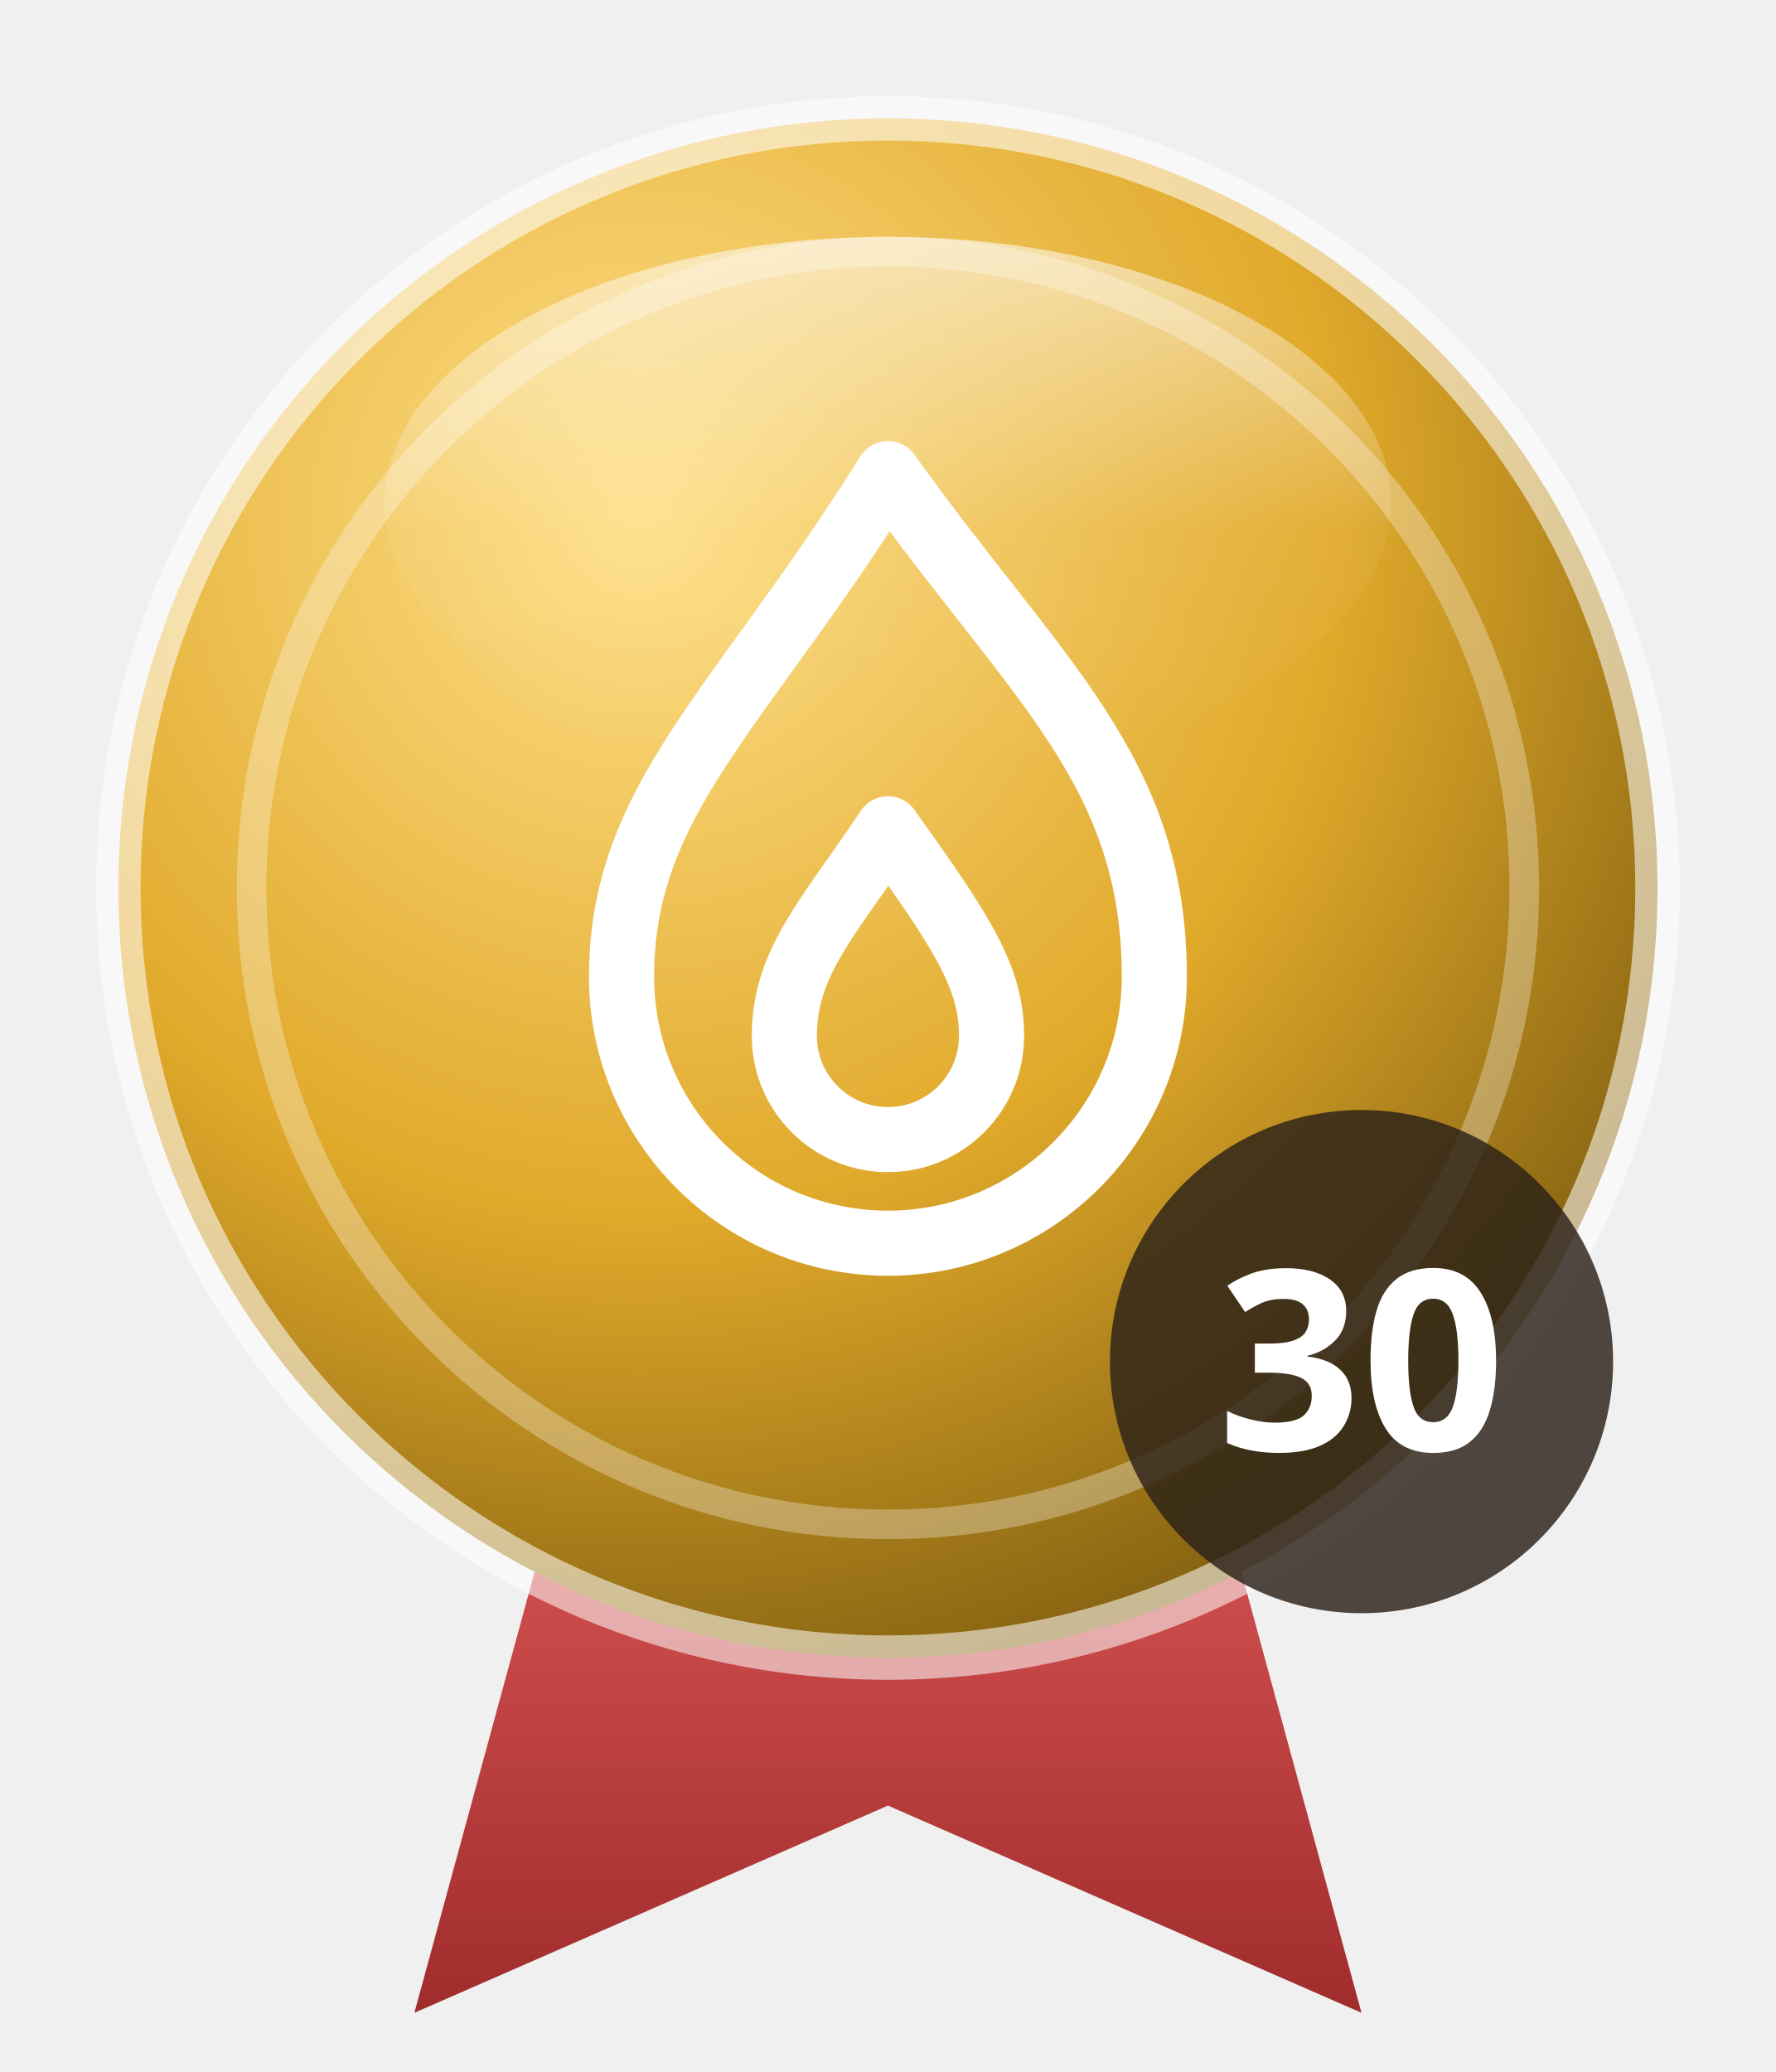
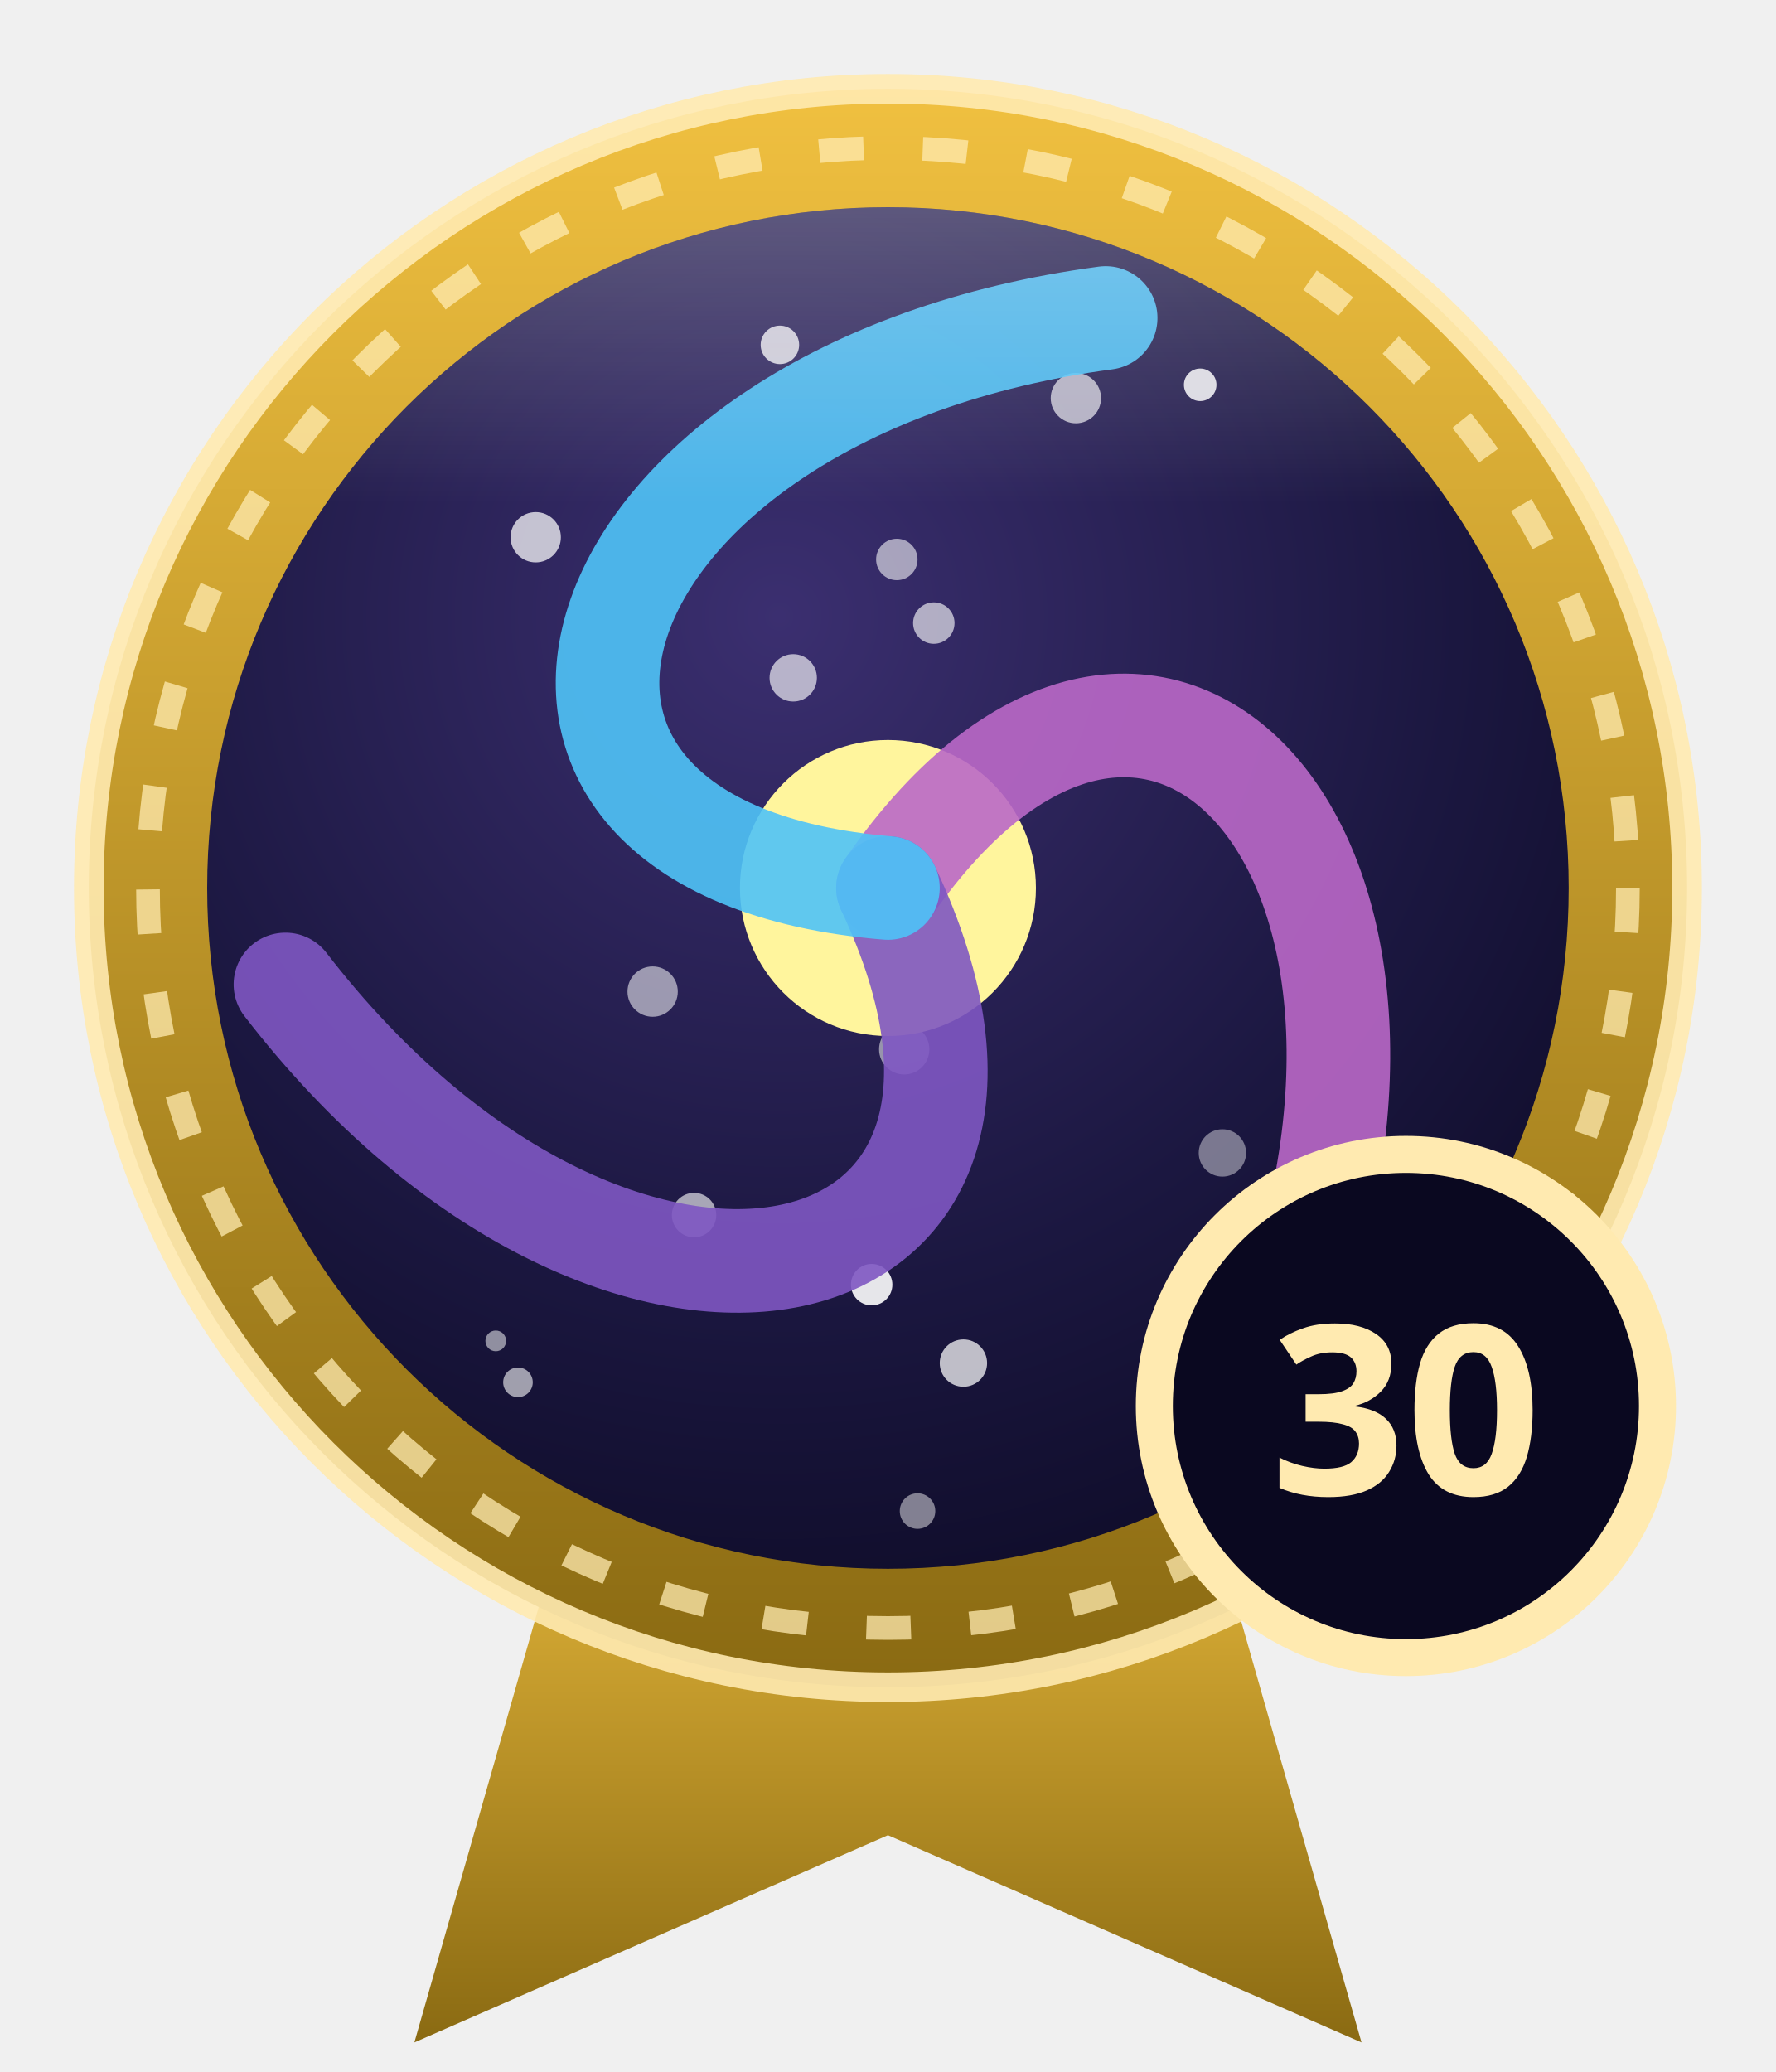
<svg xmlns="http://www.w3.org/2000/svg" viewBox="0 0 120 140" width="120" height="140" role="img">
  <defs>
-     <radialGradient id="b_streak_30_disc" cx="34%" cy="26%" r="82%">
-       <stop offset="0%" stop-color="#ffe08a" />
-       <stop offset="55%" stop-color="#e0a92a" />
-       <stop offset="100%" stop-color="#7a5a0e" />
+     <radialGradient id="b_streak_30_sky" cx="42%" cy="30%" r="86%">
+       <stop offset="0%" stop-color="#3b2f70" />
+       <stop offset="58%" stop-color="#1b1740" />
+       <stop offset="100%" stop-color="#0a0820" />
    </radialGradient>
+     <linearGradient id="b_streak_30_ring" x1="0" y1="0" x2="0" y2="1">
+       <stop offset="0%" stop-color="#f0c040" />
+       <stop offset="100%" stop-color="#8a6a12" />
+     </linearGradient>
    <linearGradient id="b_streak_30_sheen" x1="0" y1="0" x2="0" y2="1">
-       <stop offset="0%" stop-color="#fff" stop-opacity="0.55" />
-       <stop offset="55%" stop-color="#fff" stop-opacity="0.06" />
-       <stop offset="100%" stop-color="#fff" stop-opacity="0" />
+       <stop offset="0%" stop-color="#fff" stop-opacity="0.30" />
+       <stop offset="60%" stop-color="#fff" stop-opacity="0" />
    </linearGradient>
-     <linearGradient id="b_streak_30_rib" x1="0" y1="0" x2="0" y2="1">
-       <stop offset="0%" stop-color="#e35d5b" />
-       <stop offset="100%" stop-color="#a02c2c" />
-     </linearGradient>
+     <clipPath id="b_streak_30_disc">
+       <circle cx="60" cy="60" r="46" />
+     </clipPath>
  </defs>
-   <path d="M40 92 L28 136 L60 122 L92 136 L80 92 Z" fill="url(#b_streak_30_rib)" />
-   <circle cx="60" cy="60" r="52" fill="url(#b_streak_30_disc)" />
-   <circle cx="60" cy="60" r="52" fill="none" stroke="#fff" stroke-opacity="0.55" stroke-width="3" />
-   <circle cx="60" cy="60" r="43" fill="none" stroke="#fff" stroke-opacity="0.30" stroke-width="2" />
-   <g transform="translate(10,10) scale(1.0)" fill="none" stroke="#fff" stroke-width="4.4" stroke-linecap="round" stroke-linejoin="round">
-     <path d="M50 22 C60 36 68 42 68 56 a18 18 0 0 1-36 0 C32 44 40 38 50 22 Z" />
-     <path d="M50 46 C55 53 57 56 57 60 a7 7 0 0 1-14 0 C43 55 46 52 50 46 Z" />
+   <path d="M40 96 L28 138 L60 124 L92 138 L80 96 Z" fill="url(#b_streak_30_ring)" />
+   <circle cx="60" cy="60" r="54" fill="url(#b_streak_30_ring)" />
+   <circle cx="60" cy="60" r="54" fill="none" stroke="#ffeab0" stroke-width="2" stroke-opacity="0.9" />
+   <circle cx="60" cy="60" r="50" fill="none" stroke="#ffeab0" stroke-width="1.6" stroke-dasharray="3 4" stroke-opacity="0.75" />
+   <circle cx="60" cy="60" r="46" fill="url(#b_streak_30_sky)" />
+   <g clip-path="url(#b_streak_30_disc)">
+     <circle cx="62.0" cy="102.1" r="1.2" fill="#fff" opacity="0.47" />
+     <circle cx="46.9" cy="82.1" r="1.5" fill="#fff" opacity="0.61" />
+     <circle cx="35.0" cy="93.4" r="1.0" fill="#fff" opacity="0.59" />
+     <circle cx="72.7" cy="26.9" r="1.7" fill="#fff" opacity="0.64" />
+     <circle cx="58.9" cy="86.8" r="1.4" fill="#fff" opacity="0.89" />
+     <circle cx="53.6" cy="45.8" r="1.6" fill="#fff" opacity="0.64" />
+     <circle cx="61.1" cy="70.9" r="1.7" fill="#fff" opacity="0.52" />
+     <circle cx="65.1" cy="92.1" r="1.6" fill="#fff" opacity="0.72" />
+     <circle cx="60.6" cy="37.8" r="1.4" fill="#fff" opacity="0.57" />
+     <circle cx="82.6" cy="77.9" r="1.6" fill="#fff" opacity="0.42" />
+     <circle cx="33.5" cy="90.6" r="0.7" fill="#fff" opacity="0.52" />
+     <circle cx="81.1" cy="26.0" r="1.1" fill="#fff" opacity="0.83" />
+     <circle cx="36.2" cy="36.3" r="1.7" fill="#fff" opacity="0.72" />
+     <circle cx="52.7" cy="23.3" r="1.3" fill="#fff" opacity="0.75" />
+     <circle cx="63.1" cy="42.1" r="1.4" fill="#fff" opacity="0.62" />
+     <circle cx="44.1" cy="67.0" r="1.7" fill="#fff" opacity="0.54" />
+     <g>
+       <circle cx="60" cy="60" r="10" fill="#fff59d" />
+       <path d="M60 60 C78 34 100 58 86 92" fill="none" stroke="#ba68c8" stroke-width="7" stroke-linecap="round" opacity="0.9" transform="rotate(0 60 60)" />
+       <path d="M60 60 C78 34 100 58 86 92" fill="none" stroke="#7e57c2" stroke-width="7" stroke-linecap="round" opacity="0.9" transform="rotate(120 60 60)" />
+       <path d="M60 60 C78 34 100 58 86 92" fill="none" stroke="#4fc3f7" stroke-width="7" stroke-linecap="round" opacity="0.9" transform="rotate(240 60 60)" />
+     </g>
+     <ellipse cx="60" cy="30" rx="40" ry="20" fill="url(#b_streak_30_sheen)" />
  </g>
-   <circle cx="92" cy="92" r="17" fill="#2b2118" fill-opacity="0.82" />
-   <text x="92" y="98" text-anchor="middle" font-family="Fredoka, Nunito, sans-serif" font-size="17" font-weight="700" fill="#fff">30</text>
-   <ellipse cx="60" cy="34" rx="34" ry="18" fill="url(#b_streak_30_sheen)" />
+   <circle cx="95" cy="95" r="17" fill="#0a0820" stroke="#ffeab0" stroke-width="2.5" />
+   <text x="95" y="101" text-anchor="middle" font-family="Fredoka, Nunito, sans-serif" font-size="16" font-weight="700" fill="#ffeab0">30</text>
</svg>
